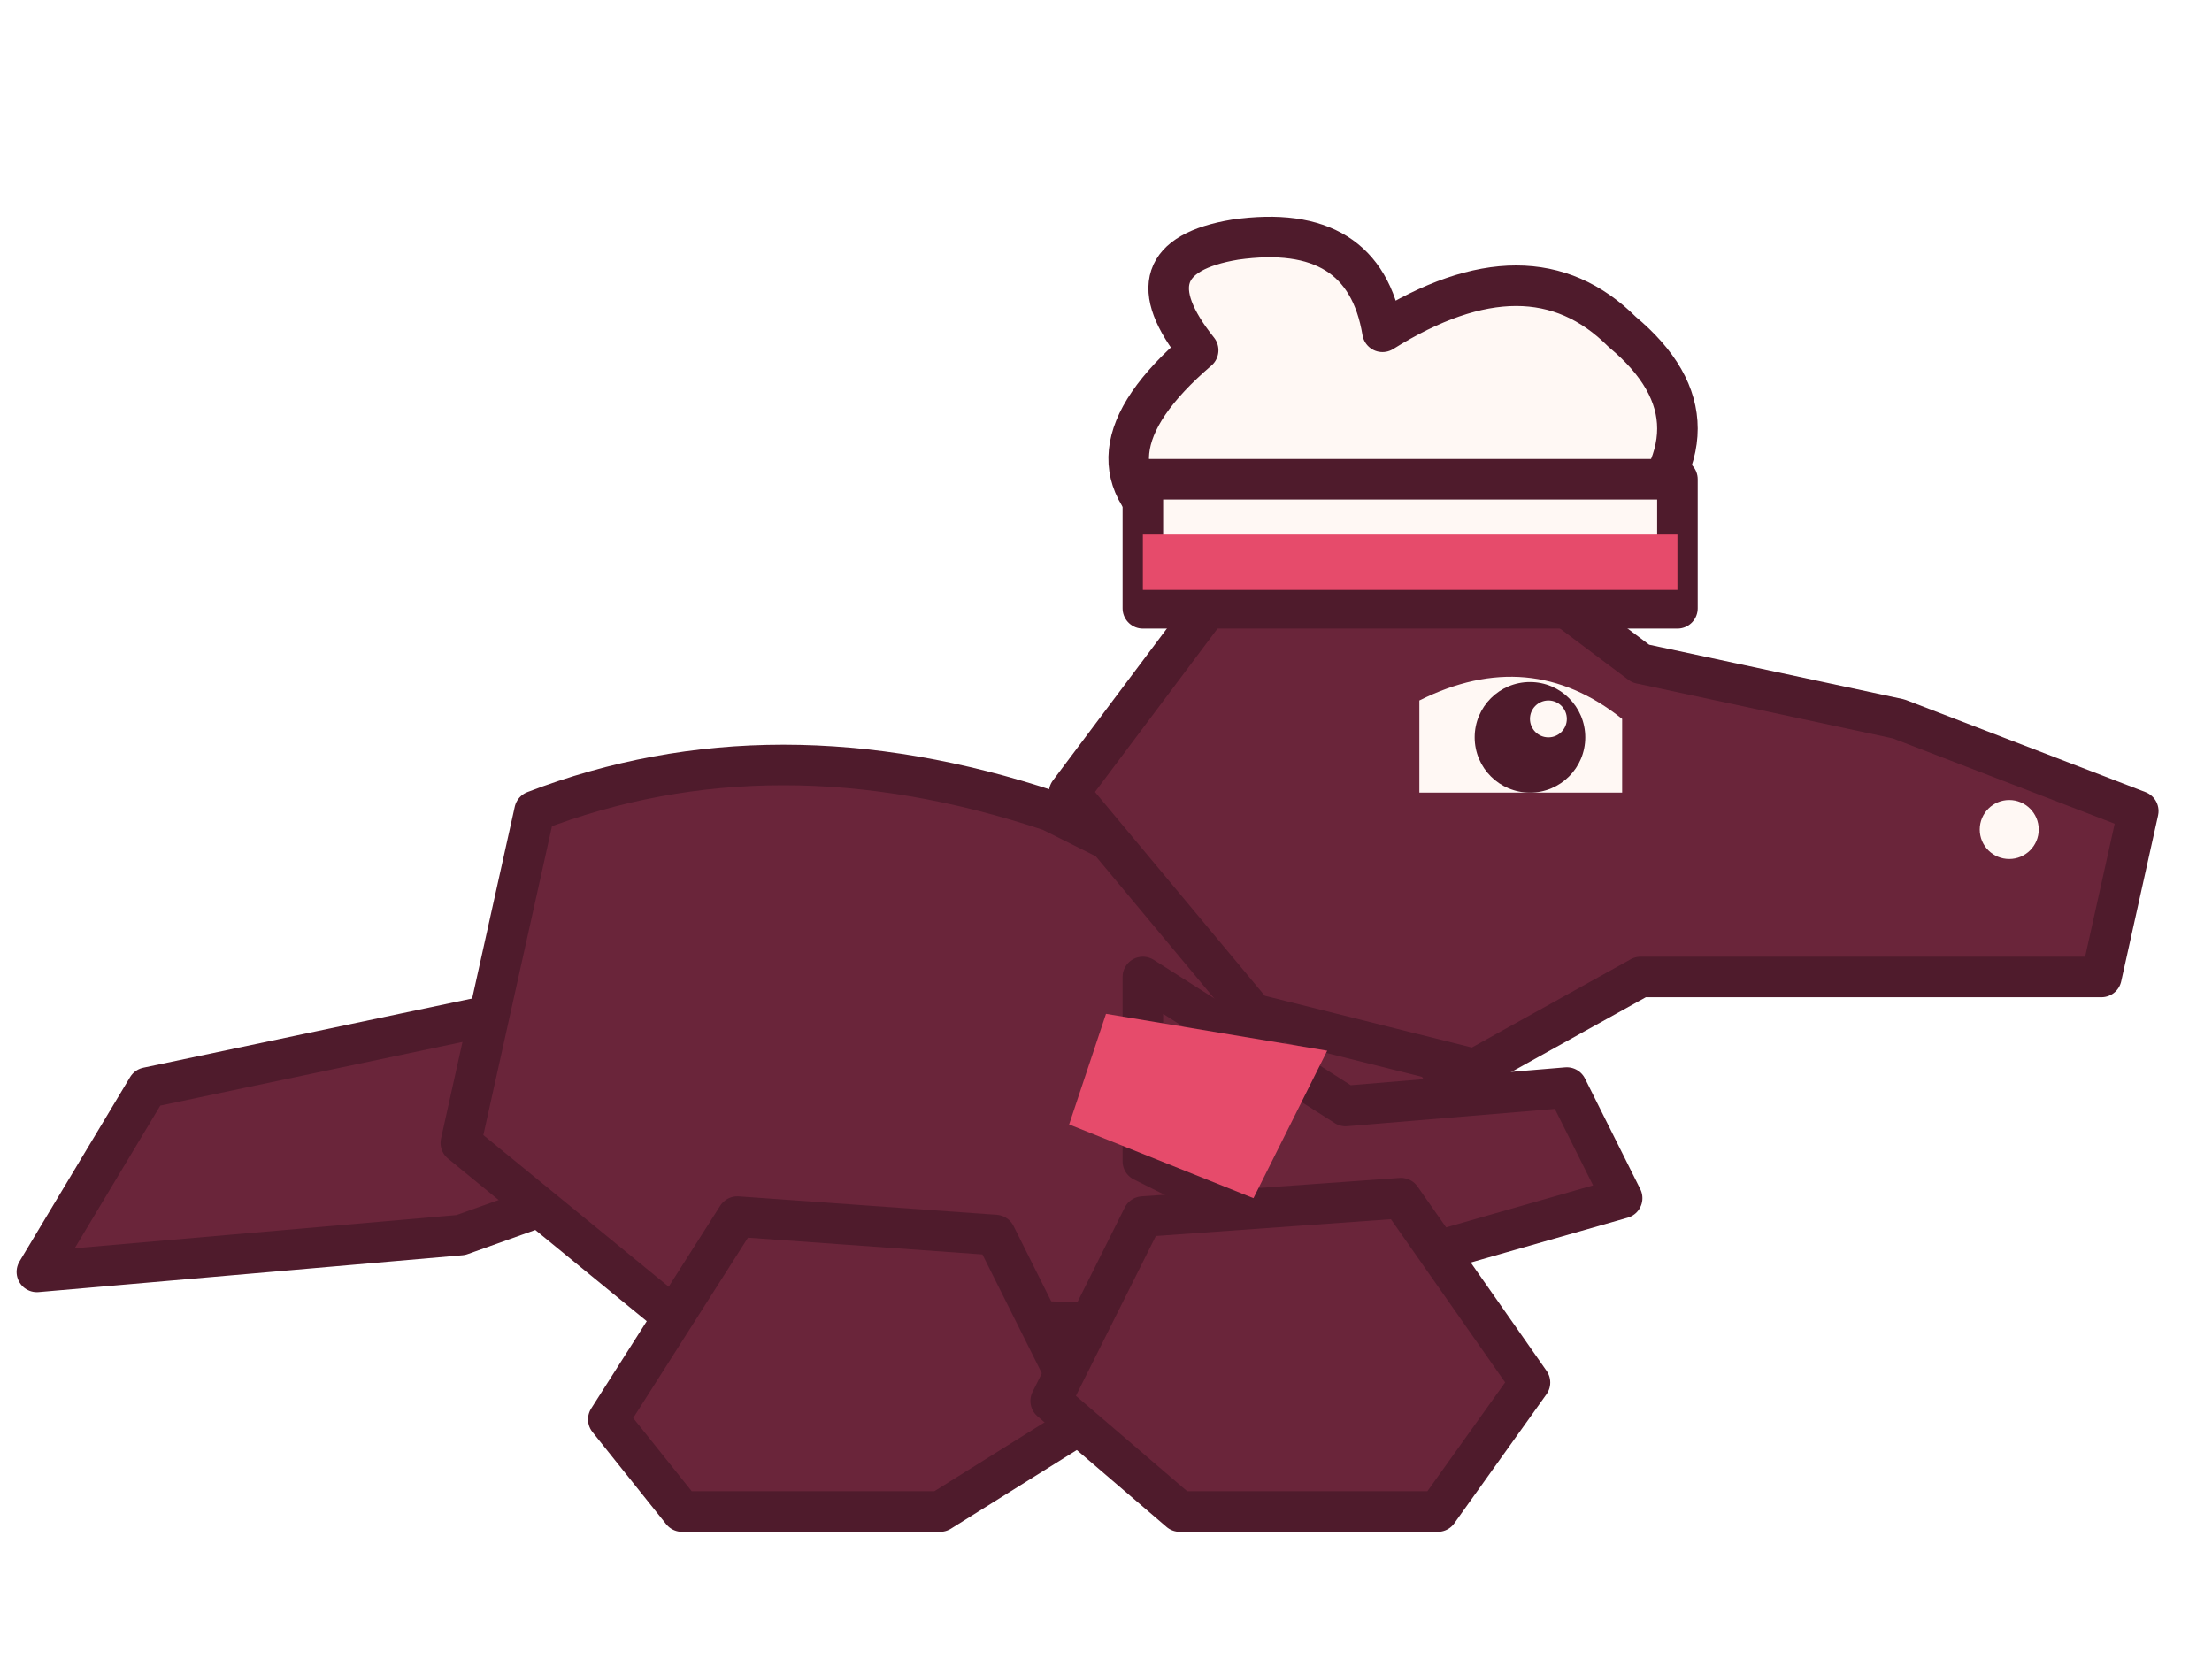
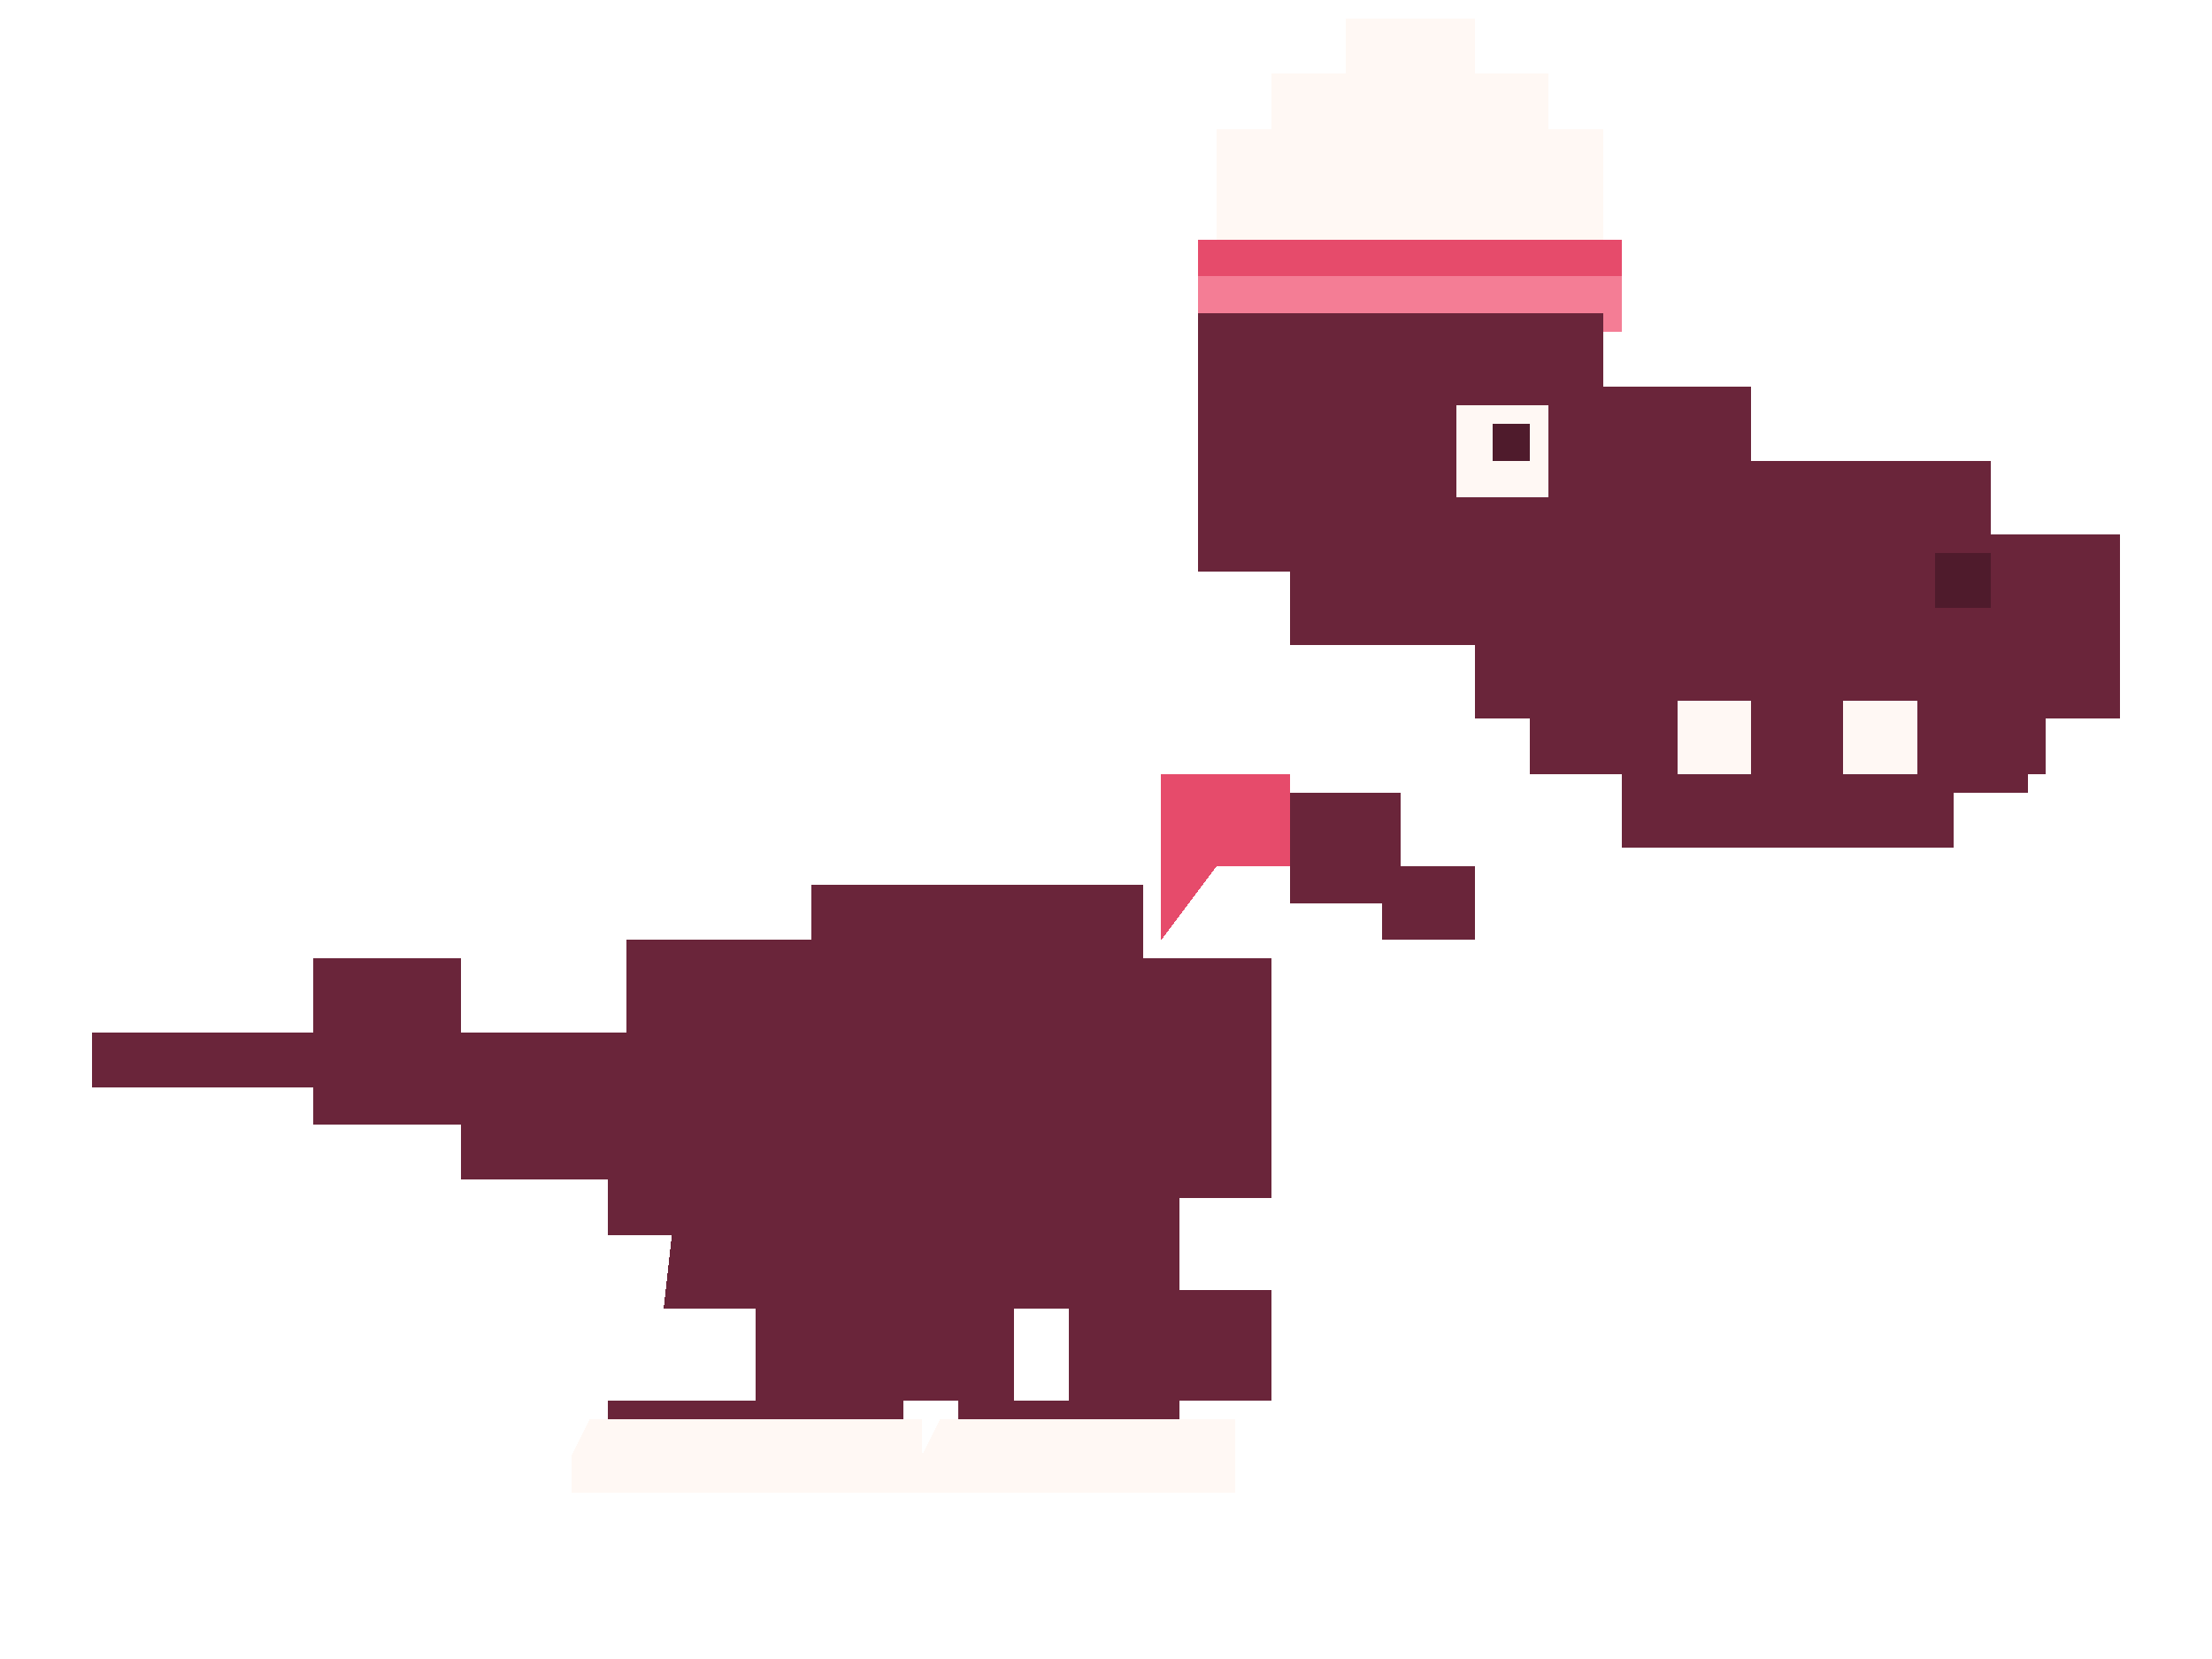
- <svg xmlns="http://www.w3.org/2000/svg" viewBox="0 0 120 90">
-   <g stroke="#4F1B2C" stroke-width="2.2" stroke-linejoin="round" stroke-linecap="round">
-     <path fill="#6A253A" d="M27 55 8 59 2 69 25 67 39 62Z" />
-     <path fill="#6A253A" d="M29 44 Q42 39 57 44 L75 53 82 64 66 72 36 71 25 62Z" />
-     <path fill="#6A253A" d="M58 43 67 31 81 30 89 36 103 39 116 44 114 53 89 53 80 58 68 55Z" />
-     <path fill="#6A253A" d="M62 53 73 60 85 59 88 65 74 69 62 63Z" />
-     <path fill="#6A253A" d="M40 66 54 67 59 77 51 82 37 82 33 77Z" />
-     <path fill="#6A253A" d="M62 66 76 65 83 75 78 82 64 82 57 76Z" />
-     <path fill="#FFF8F4" d="M77 38 Q83 35 88 39 L88 43 77 43Z" stroke="none" />
-     <circle cx="83" cy="40" r="3" fill="#4F1B2C" stroke="none" />
-     <circle cx="84" cy="39" r="1" fill="#FFF8F4" stroke="none" />
-     <circle cx="109" cy="45" r="1.6" fill="#FFF8F4" stroke="none" />
-     <path fill="#E64B6B" stroke="none" d="M60 55 72 57 68 65 58 61Z" />
-     <path fill="#FFF8F4" d="M65 19 Q61 14 67 13 Q74 12 75 18 Q83 13 88 18 Q94 23 88 29 L64 29 Q58 25 65 19Z" />
-     <path fill="#FFF8F4" d="M62 26 H91 V33 H62Z" />
-     <path fill="#E64B6B" d="M62 29 H91 V32 H62Z" stroke="none" />
+ <svg xmlns="http://www.w3.org/2000/svg" viewBox="0 0 120 90" shape-rendering="crispEdges">
+   <g>
+     <path fill="#6A253A" d="M5 56H17V52H25V56H34V51H44V48H62V52H69V65H62V70H43V67H33V64H25V61H17V59H5Z" />
+     <path fill="#6A253A" d="M37 62H47V70H55V76H49V80H33V76H41V71H36Z" />
+     <path fill="#6A253A" d="M54 64H64V70H69V76H64V80H52V76H58V71H52Z" />
+     <path fill="#FFF8F4" d="M32 77H50V81H31V79ZM51 77H67V81H50V79Z" />
+     <path fill="#FFF8F4" d="M66 10V7H69V4H73V1H80V4H84V7H87V13H84V16H66Z" />
+     <path fill="#F47D95" d="M65 13H88V18H65Z" />
+     <path fill="#E64B6B" d="M65 13H88V15H65Z" />
+     <path fill="#6A253A" d="M65 17H87V21H95V25H108V29H115V39H110V43H88V39H80V35H70V31H65Z" />
+     <path fill="#6A253A" d="M83 37H111V42H106V46H88V42H83Z" />
+     <rect x="79" y="22" width="5" height="5" fill="#FFF8F4" />
+     <rect x="81" y="23" width="2" height="2" fill="#4F1B2C" />
+     <rect x="105" y="30" width="3" height="3" fill="#4F1B2C" />
+     <path fill="#FFF8F4" d="M91 38H95V42H91ZM100 38H104V42H100Z" />
+     <path fill="#6A253A" d="M68 43H76V47H80V51H75V49H70V47H66Z" />
+     <path fill="#E64B6B" d="M63 42H70V47H66L63 51Z" />
  </g>
</svg>
